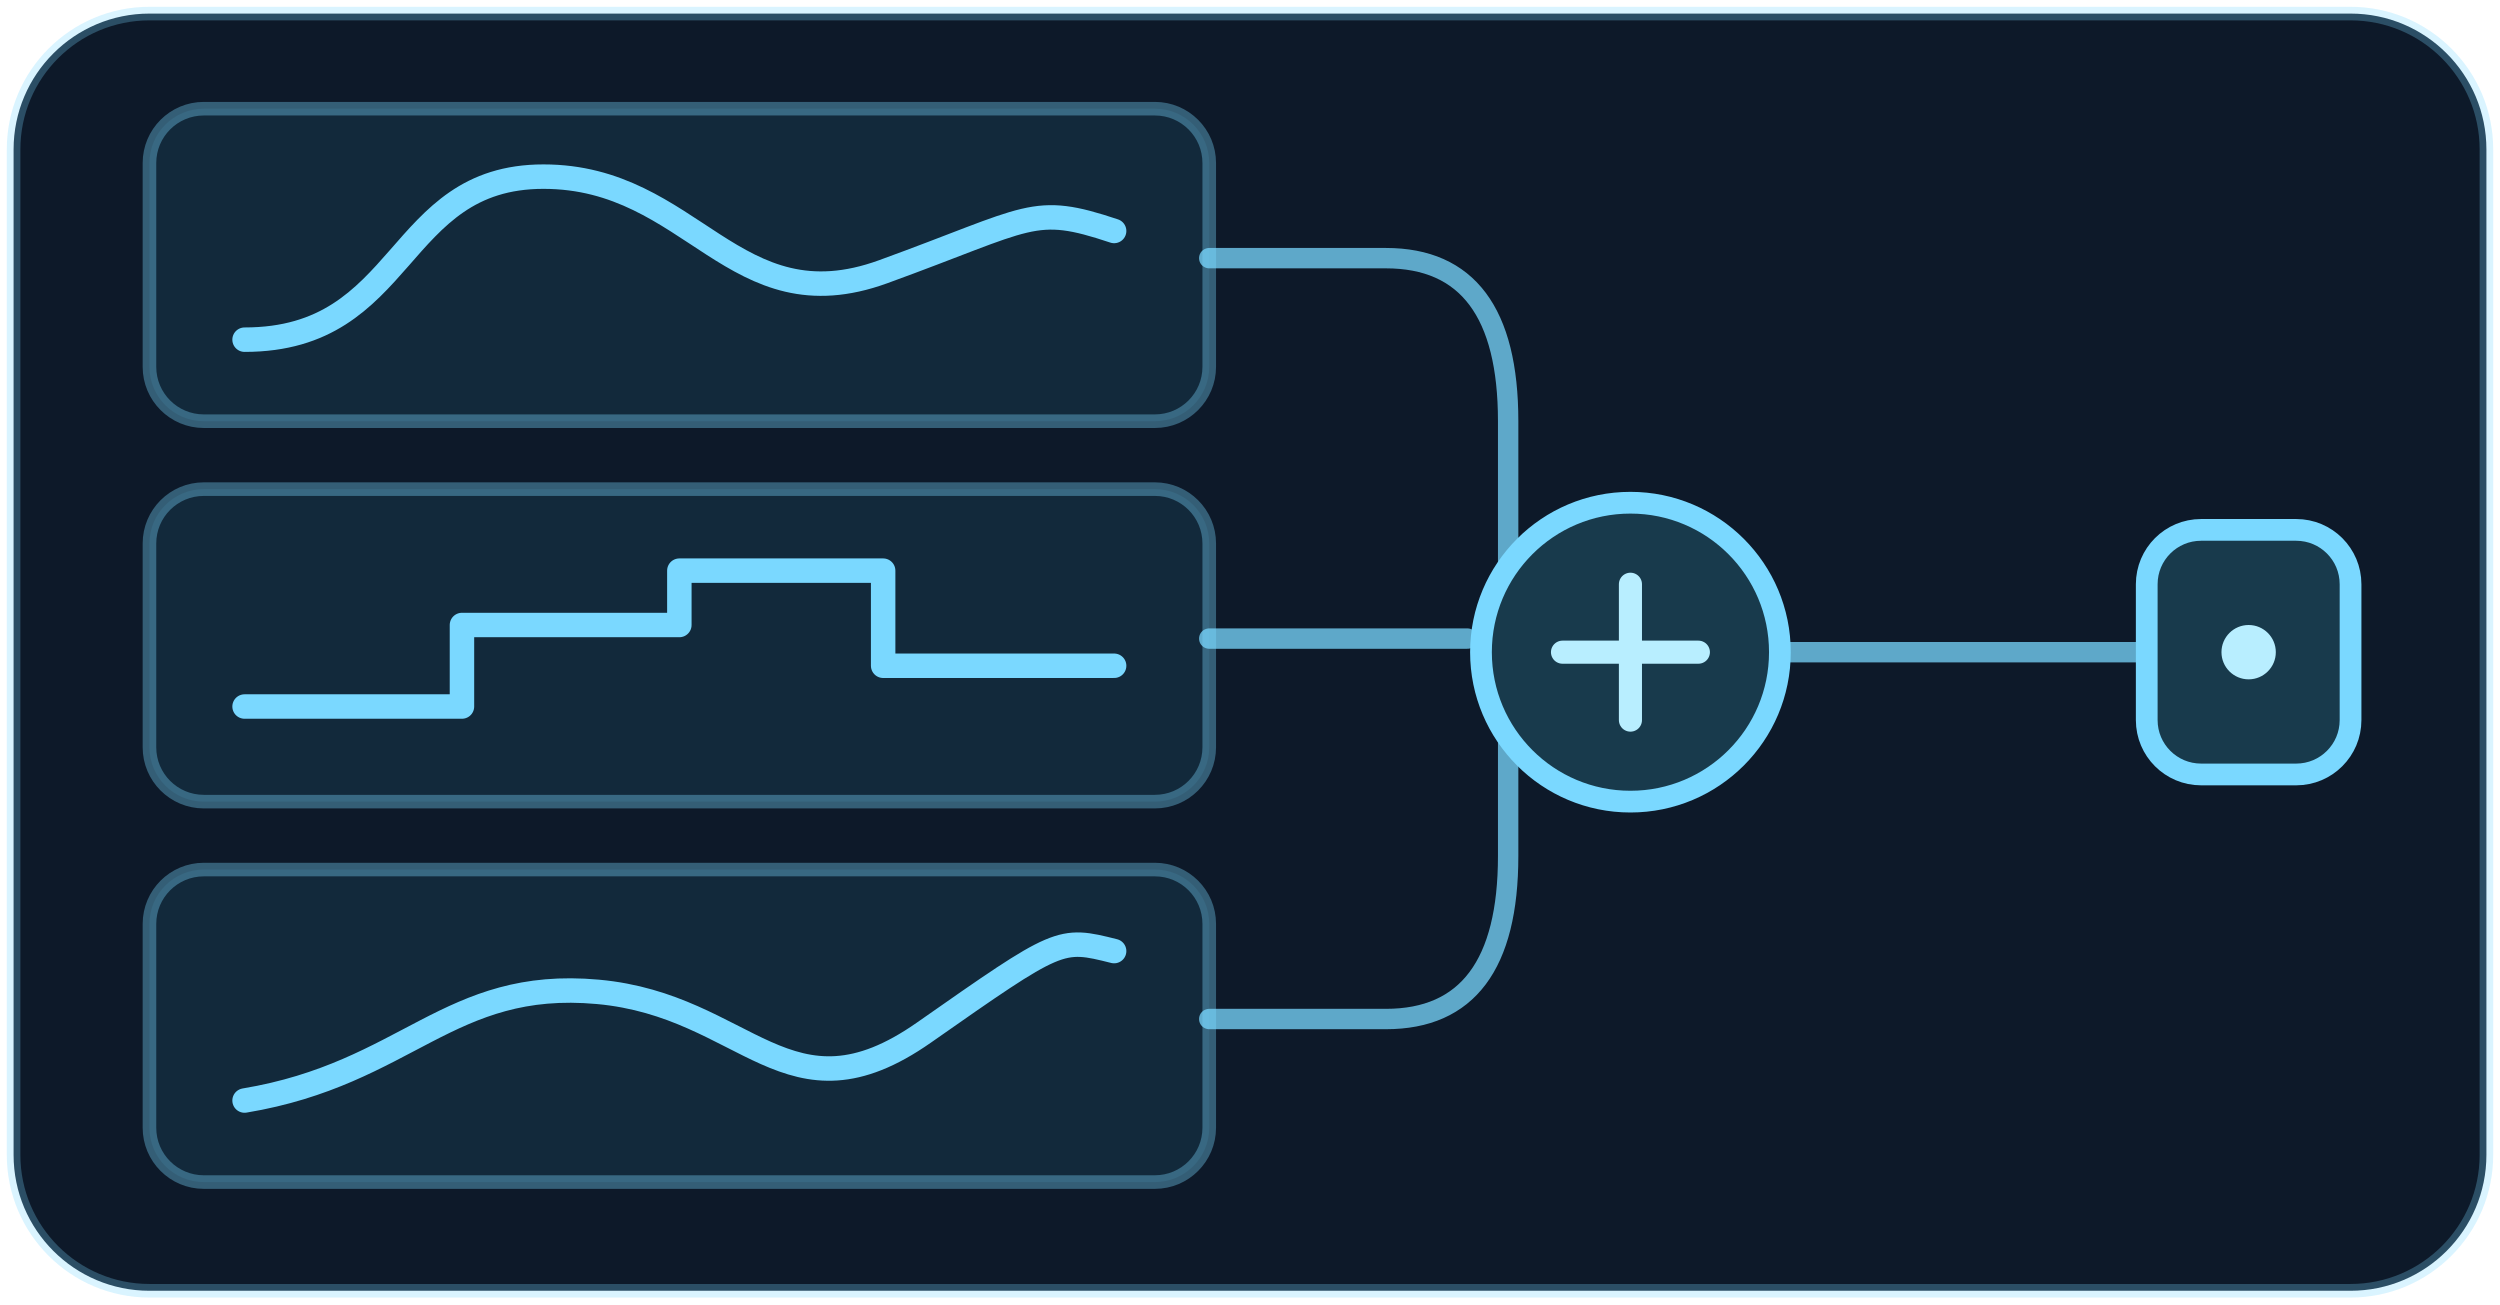
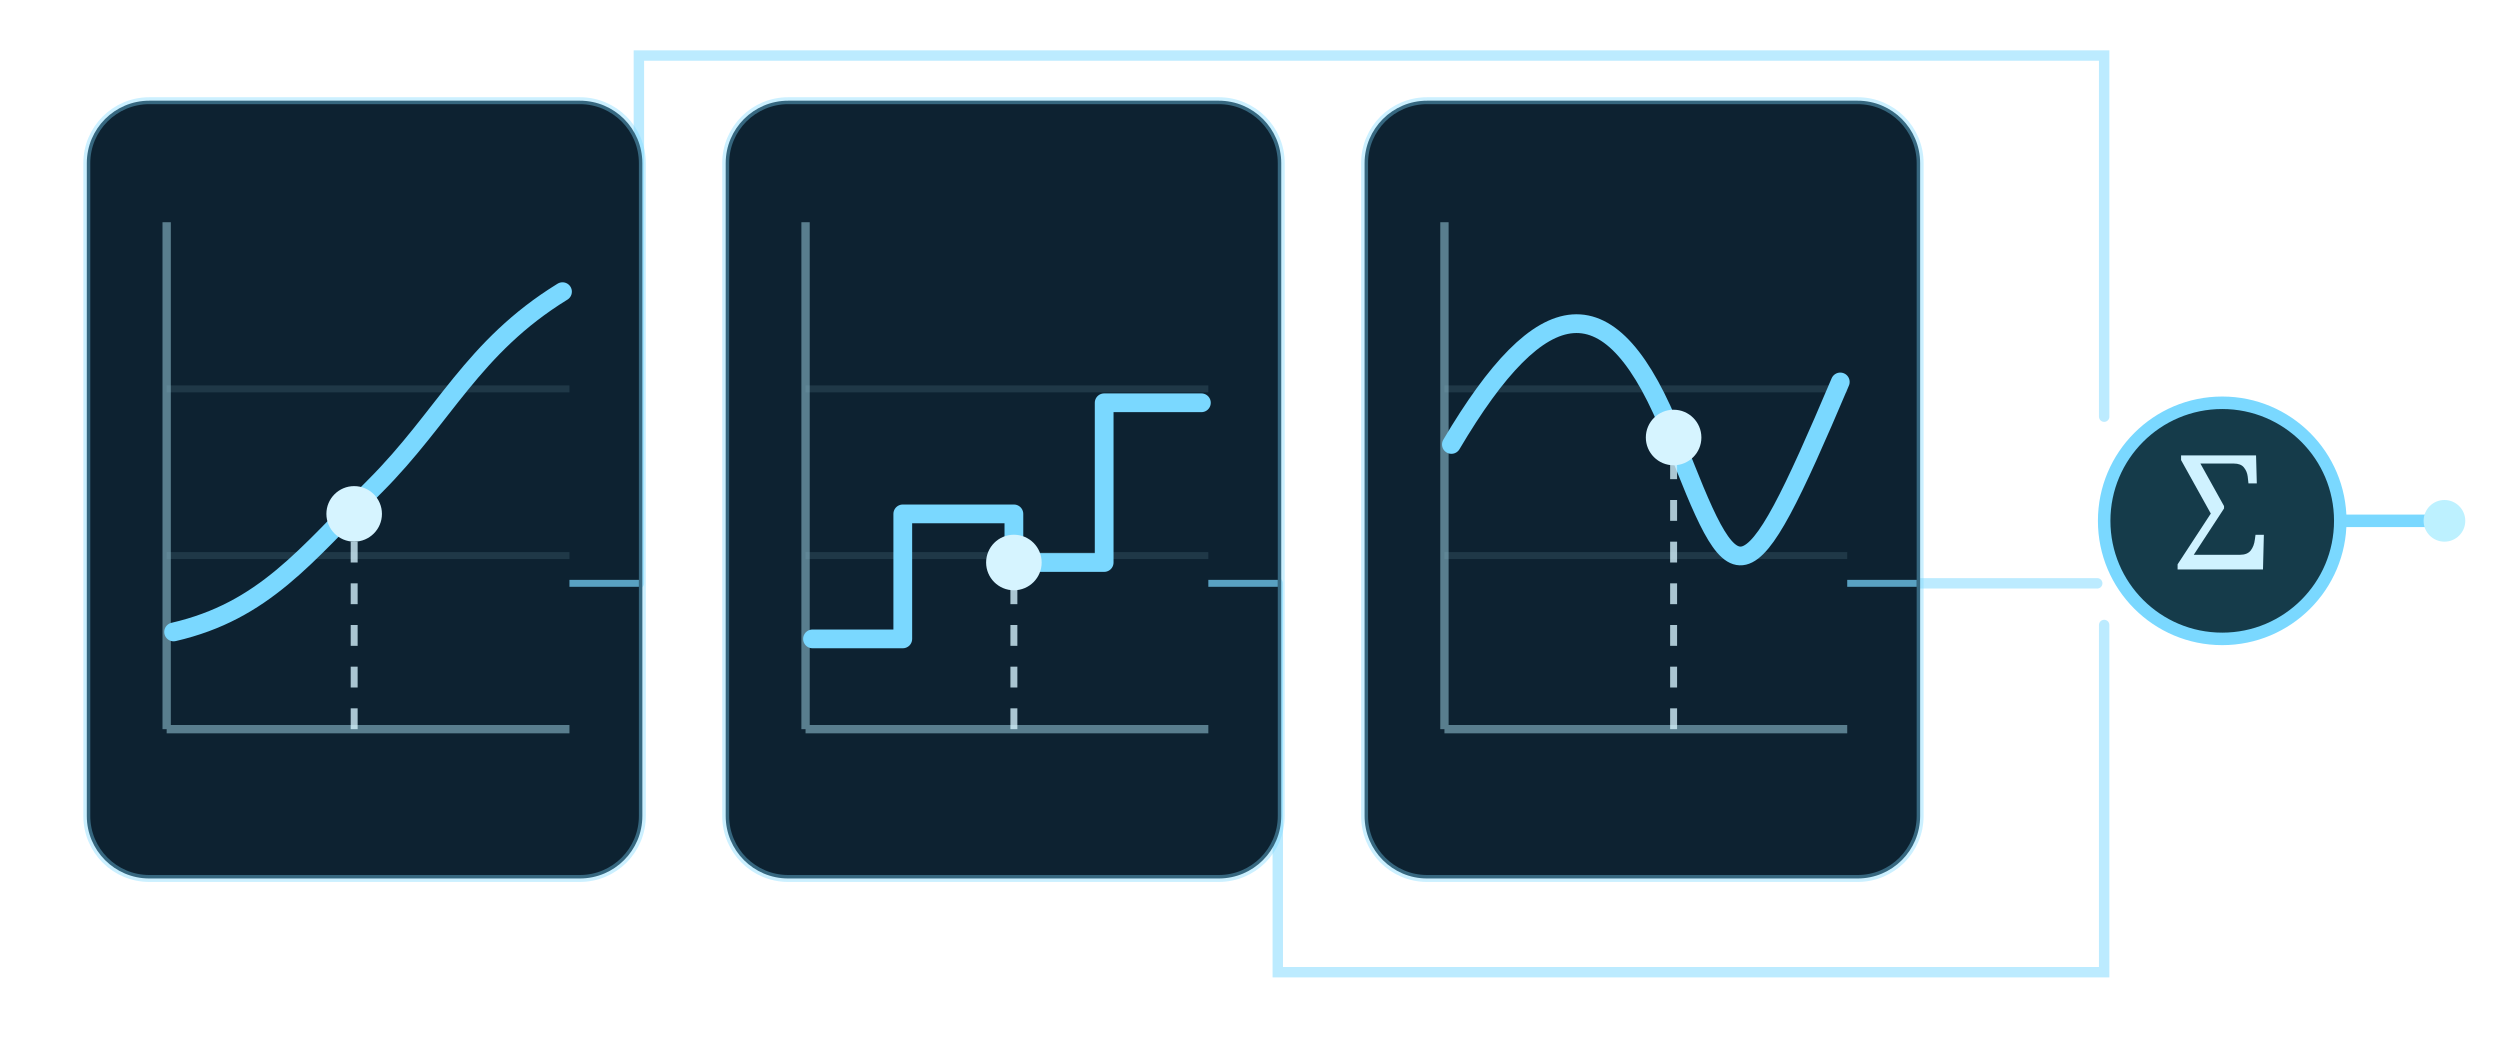
- <svg xmlns="http://www.w3.org/2000/svg" viewBox="0 0 184 96" role="img" aria-labelledby="title desc">
-   <rect x="1" y="1" width="182" height="94" rx="10" fill="#0d1929" stroke="#7ad8ff" stroke-opacity=".28" />
-   <g fill="#12293b" stroke="#7ad8ff" stroke-opacity=".36" stroke-width="1">
-     <rect x="11" y="8" width="78" height="23" rx="4" />
-     <rect x="11" y="36" width="78" height="23" rx="4" />
-     <rect x="11" y="64" width="78" height="23" rx="4" />
+ <svg xmlns="http://www.w3.org/2000/svg" viewBox="0 0 360 150" role="img" aria-label="EBM feature-effect schematic" class="ml-expert-svg" focusable="false">
+   <g fill="none" stroke="#7ad8ff" stroke-width="1.5" stroke-opacity=".5" stroke-linecap="round">
+     <path d="M92 84V8H303V60" />
+     <path d="M184 84V140H303V90" />
+     <path d="M276 84H302" />
  </g>
-   <g fill="none" stroke="#7ad8ff" stroke-width="1.8" stroke-linecap="round" stroke-linejoin="round">
-     <path d="M18 25 C30 25 29 13 40 13 S54 24 65 20 S76 15 82 17" />
-     <path d="M18 52 H34 V46 H50 V42 H65 V49 H82" />
-     <path d="M18 81 C30 79 33 72 44 73 S58 83 68 76 S78 69 82 70" />
+   <g transform="translate(12 14)">
+     <rect x=".5" y=".5" width="80" height="112" rx="9" fill="#0d2231" stroke="#7ad8ff" stroke-opacity=".38" />
+     <path d="M12 91V18M12 91H70" stroke="#88b7c7" stroke-opacity=".62" stroke-width="1.2" />
+     <path d="M12 66H70M12 42H70" stroke="#88b7c7" stroke-opacity=".15" />
+     <path d="M13 77C26 74 32 66 42 56S56 36 69 28" fill="none" stroke="#7ad8ff" stroke-width="2.7" stroke-linecap="round" stroke-linejoin="round" class="ml-model-active" />
+     <path d="M39 91V60" stroke="#d6f4ff" stroke-opacity=".78" stroke-dasharray="3 3" />
+     <circle cx="39" cy="60" r="4" fill="#d6f4ff" class="ml-model-active" />
+     <path d="M70 70H80" stroke="#7ad8ff" stroke-opacity=".7" />
  </g>
-   <g fill="none" stroke="#7ad8ff" stroke-width="1.5" stroke-linecap="round" stroke-linejoin="round" opacity=".75">
-     <path d="M89 19 H102 Q111 19 111 31 V47" />
-     <path d="M89 47 H108" />
-     <path d="M89 75 H102 Q111 75 111 63 V49" />
-     <path d="M131 48 H158" />
+   <g transform="translate(104 14)">
+     <rect x=".5" y=".5" width="80" height="112" rx="9" fill="#0d2231" stroke="#7ad8ff" stroke-opacity=".38" />
+     <path d="M12 91V18M12 91H70" stroke="#88b7c7" stroke-opacity=".62" stroke-width="1.2" />
+     <path d="M12 66H70M12 42H70" stroke="#88b7c7" stroke-opacity=".15" />
+     <path d="M13 78H26V60H42V67H55V44H69" fill="none" stroke="#7ad8ff" stroke-width="2.7" stroke-linecap="round" stroke-linejoin="round" class="ml-model-active" />
+     <path d="M42 91V67" stroke="#d6f4ff" stroke-opacity=".78" stroke-dasharray="3 3" />
+     <circle cx="42" cy="67" r="4" fill="#d6f4ff" class="ml-model-active" />
+     <path d="M70 70H80" stroke="#7ad8ff" stroke-opacity=".7" />
  </g>
-   <circle cx="120" cy="48" r="11" fill="#183a4c" stroke="#7ad8ff" stroke-width="1.6" />
-   <path d="M115 48 H125 M120 43 V53" stroke="#b8eeff" stroke-width="1.7" stroke-linecap="round" />
-   <rect x="158" y="39" width="15" height="18" rx="4" fill="#183a4c" stroke="#7ad8ff" stroke-width="1.6" />
-   <circle cx="165.5" cy="48" r="2" fill="#b8eeff" />
+   <g transform="translate(196 14)">
+     <rect x=".5" y=".5" width="80" height="112" rx="9" fill="#0d2231" stroke="#7ad8ff" stroke-opacity=".38" />
+     <path d="M12 91V18M12 91H70" stroke="#88b7c7" stroke-opacity=".62" stroke-width="1.2" />
+     <path d="M12 66H70M12 42H70" stroke="#88b7c7" stroke-opacity=".15" />
+     <path d="M13 50C26 28 36 26 45 49S55 74 69 41" fill="none" stroke="#7ad8ff" stroke-width="2.7" stroke-linecap="round" stroke-linejoin="round" class="ml-model-active" />
+     <path d="M45 91V49" stroke="#d6f4ff" stroke-opacity=".78" stroke-dasharray="3 3" />
+     <circle cx="45" cy="49" r="4" fill="#d6f4ff" class="ml-model-active" />
+     <path d="M70 70H80" stroke="#7ad8ff" stroke-opacity=".7" />
+   </g>
+   <circle cx="320" cy="75" r="17" fill="#153b4a" stroke="#7ad8ff" stroke-width="1.8" />
+   <text x="320" y="82" text-anchor="middle" fill="#cff2ff" font-size="23" font-family="Georgia,serif">Σ</text>
+   <path d="M337 75H350" stroke="#7ad8ff" stroke-width="1.8" />
+   <circle cx="352" cy="75" r="3" fill="#bdf1ff" />
</svg>
